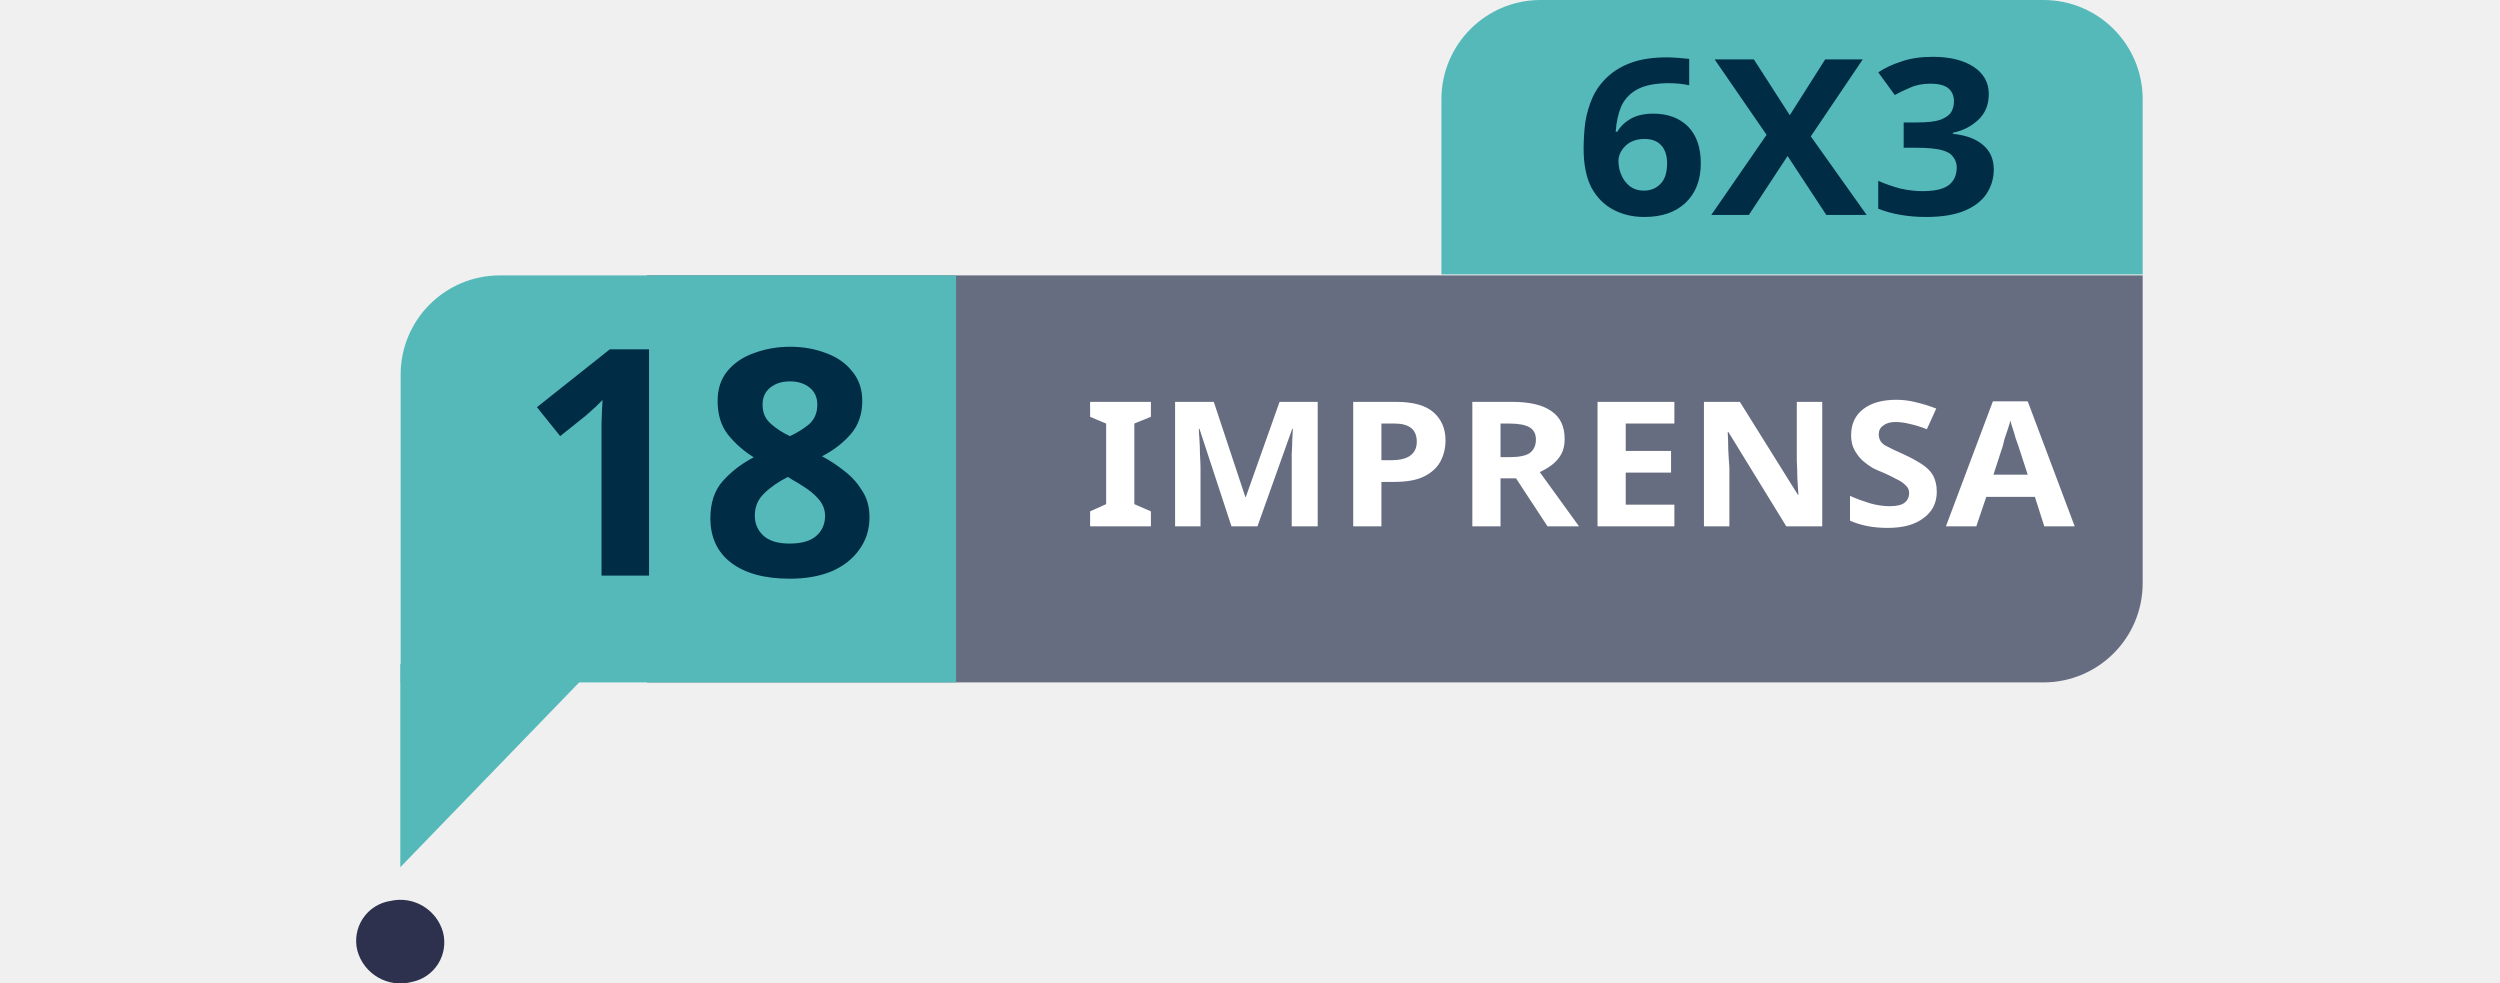
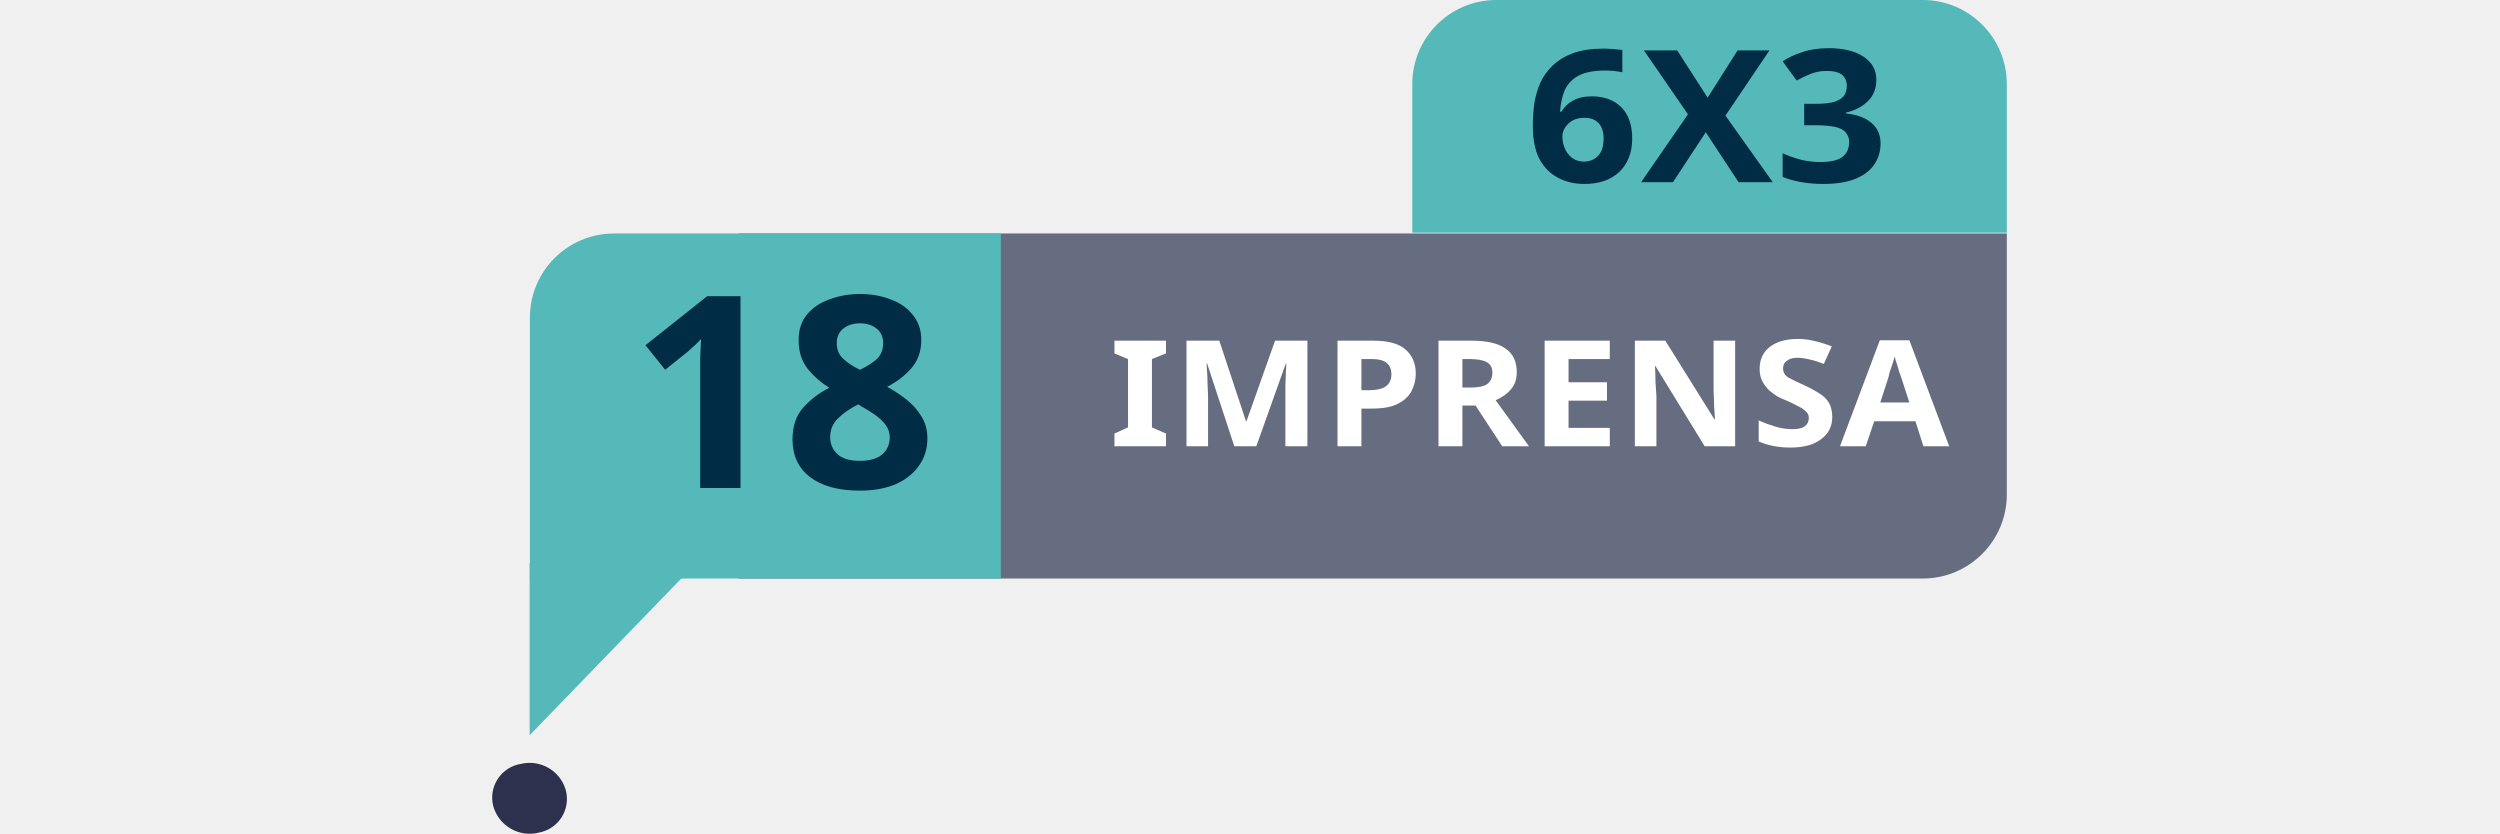
- <svg xmlns="http://www.w3.org/2000/svg" id="Layer_1" data-name="Layer 1" width="243.725" height="95.826" viewBox="0 0 54 29.73">
+ <svg xmlns="http://www.w3.org/2000/svg" id="Layer_1" data-name="Layer 1" width="180" height="60" viewBox="0 0 54 29.73">
  <defs>
    <style>.cls-1{fill:none;}.cls-2{fill:#676d80;}.cls-3{font-size:5.28px;fill:#fff;letter-spacing:0.01em;}.cls-3,.cls-5,.cls-8{font-family:ProximaNova-Bold, Proxima Nova;font-weight:700;}.cls-4{fill:#55b9ba;}.cls-5{font-size:9.58px;}.cls-5,.cls-8{fill:#002c46;}.cls-6{fill:#2d314e;}.cls-7{clip-path:url(#clip-path);}.cls-8{font-size:6.6px;letter-spacing:0.01em;}</style>
    <clipPath id="clip-path">
      <rect class="cls-1" x="36.84" y="1.65" width="13.08" height="5.03" />
    </clipPath>
  </defs>
  <path class="cls-2" d="M8.76,8.33H54a0,0,0,0,1,0,0v9.31a3,3,0,0,1-3,3H8.76a0,0,0,0,1,0,0V8.33A0,0,0,0,1,8.76,8.33Z" />
  <text class="cls-3" transform="translate(21.98 15.92) scale(1.07 1)">IMPRENSA</text>
  <path class="cls-4" d="M4.31,8.33H18.11a0,0,0,0,1,0,0V20.64a0,0,0,0,1,0,0H1.31a0,0,0,0,1,0,0V11.33A3,3,0,0,1,4.31,8.33Z" />
  <text class="cls-5" transform="translate(4.87 17.41)">18</text>
  <path class="cls-6" d="M0,28.75A1.22,1.22,0,0,1,1,27.25a1.34,1.34,0,0,1,1.59.94,1.22,1.22,0,0,1-.94,1.51A1.35,1.35,0,0,1,0,28.75" />
  <path class="cls-4" d="M35.76,0H51a3,3,0,0,1,3,3V8.3a0,0,0,0,1,0,0H32.79a0,0,0,0,1,0,0V3A3,3,0,0,1,35.76,0Z" />
  <g class="cls-7">
    <text class="cls-8" transform="translate(36.84 6.5) scale(1.07 1)">6X3</text>
  </g>
  <polygon class="cls-4" points="1.3 26.23 7 20.34 1.3 20.09 1.3 26.23" />
</svg>
